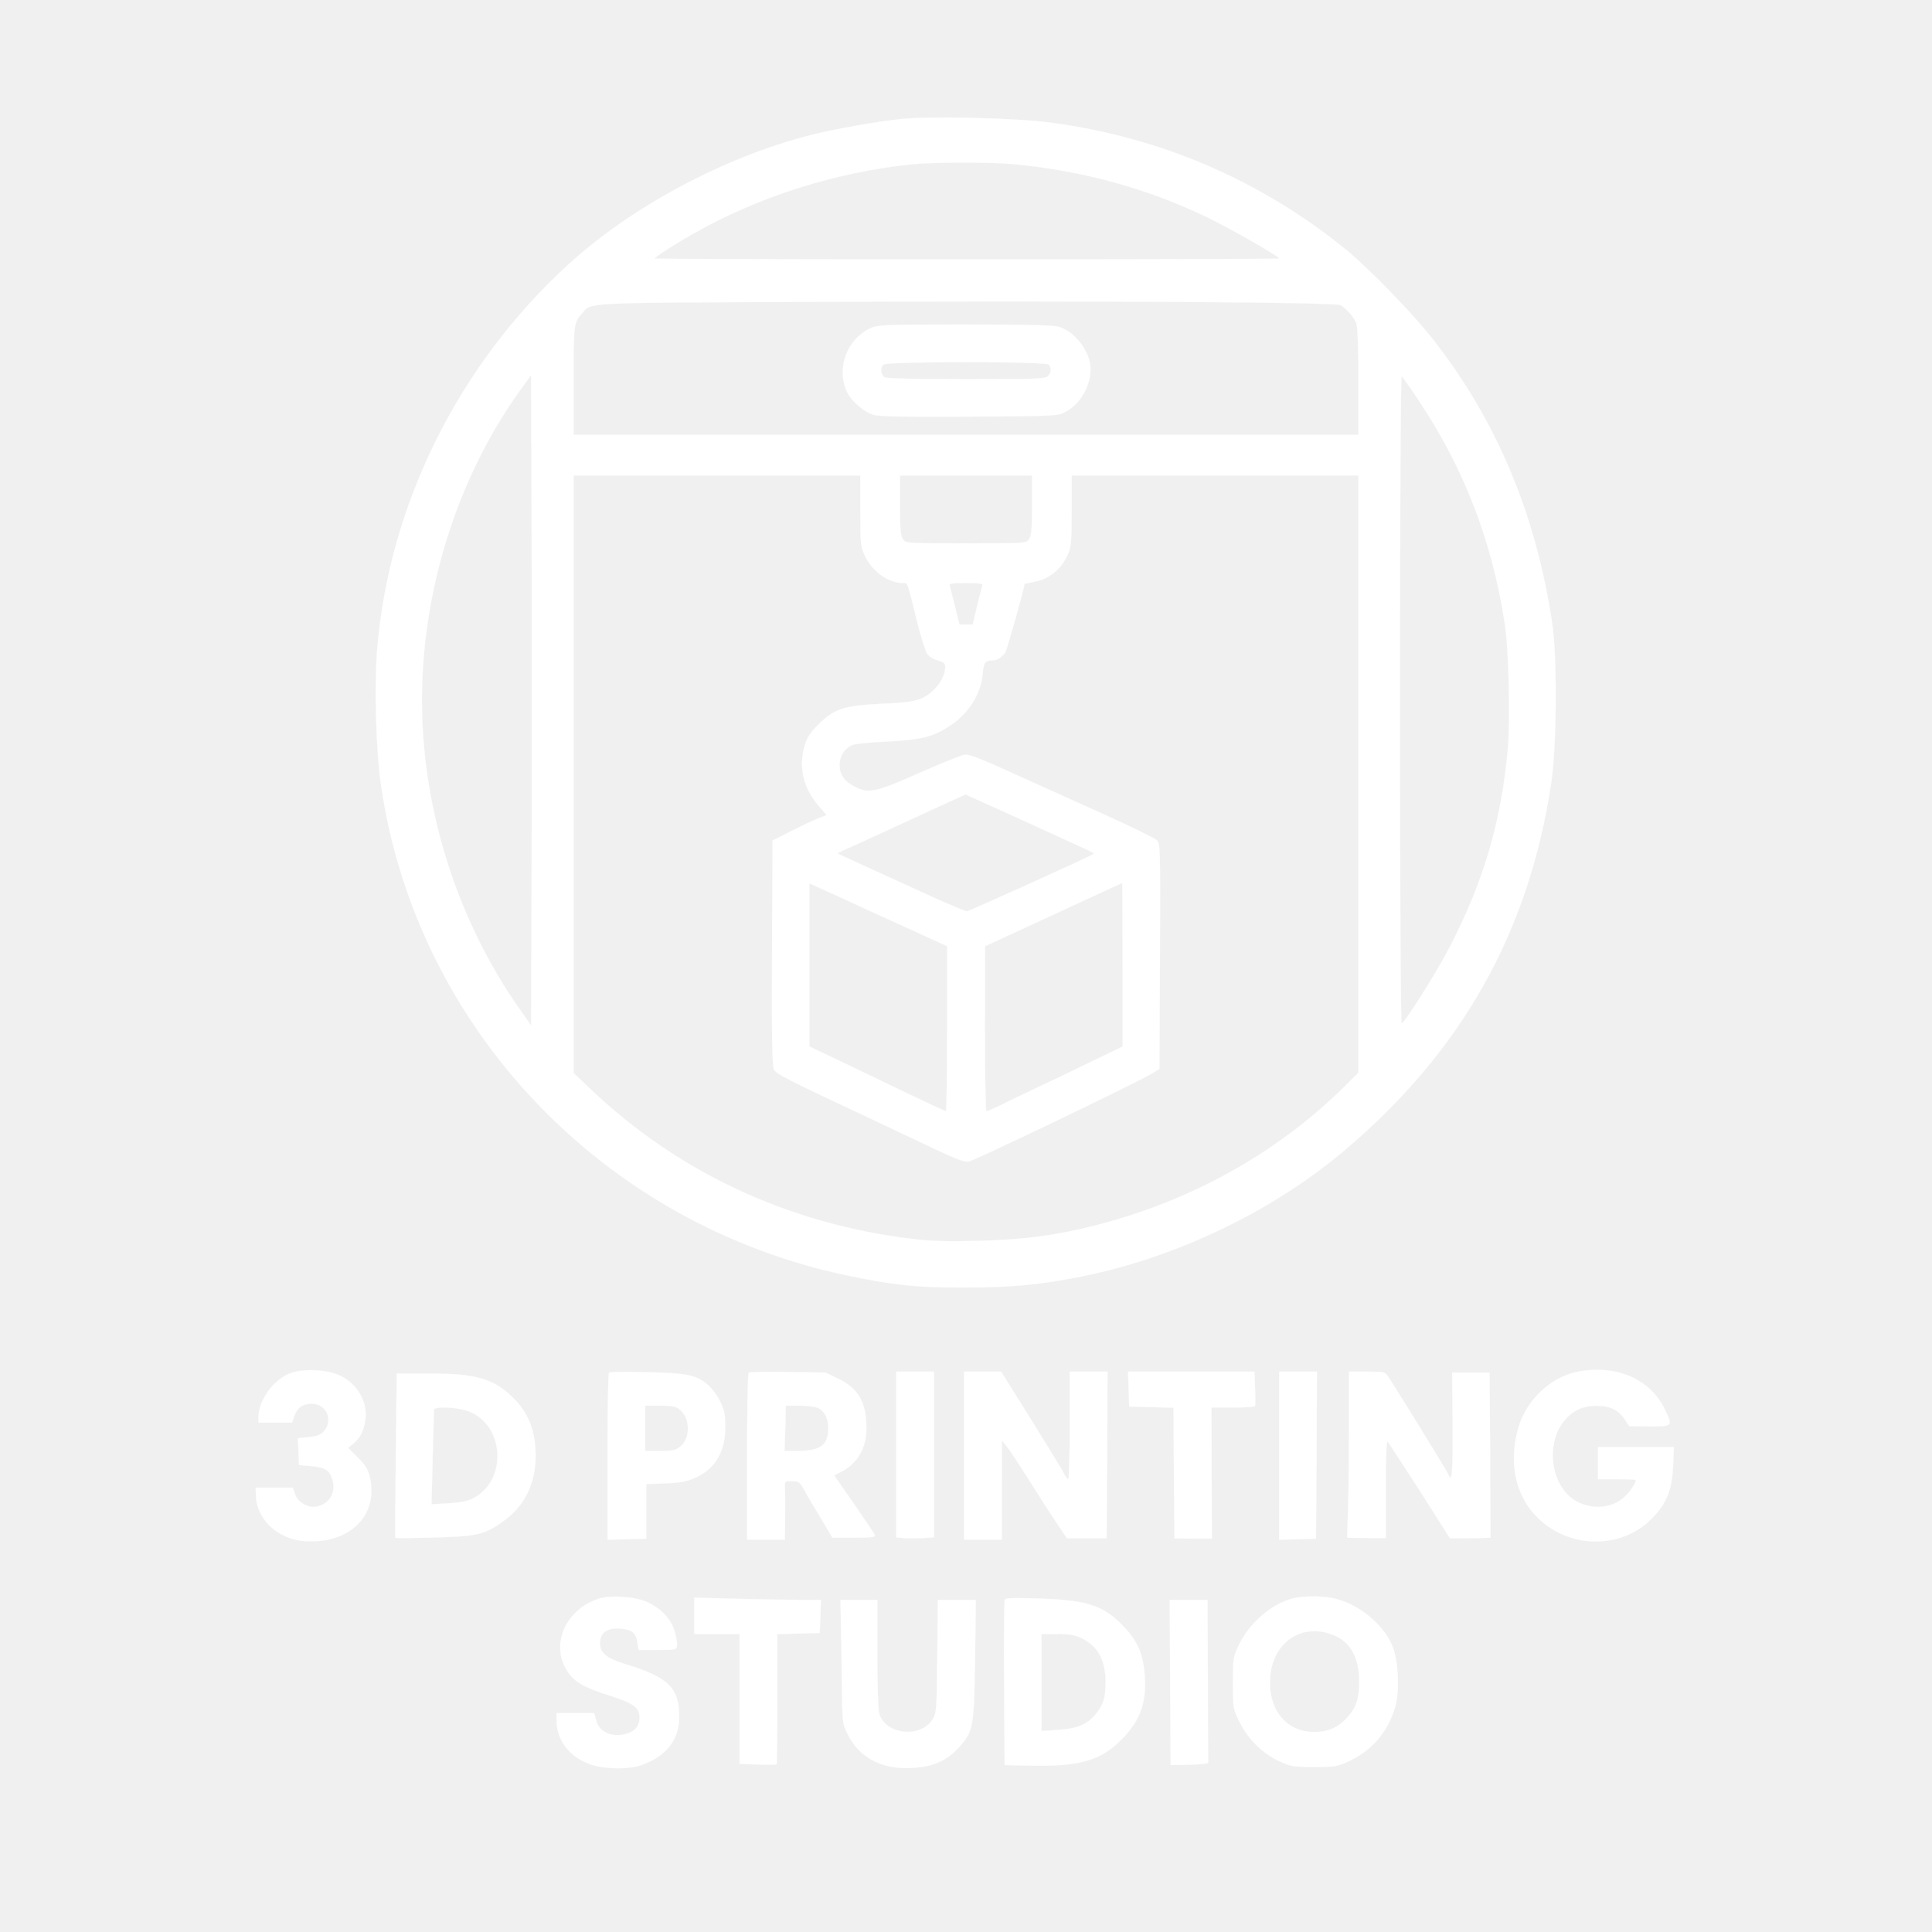
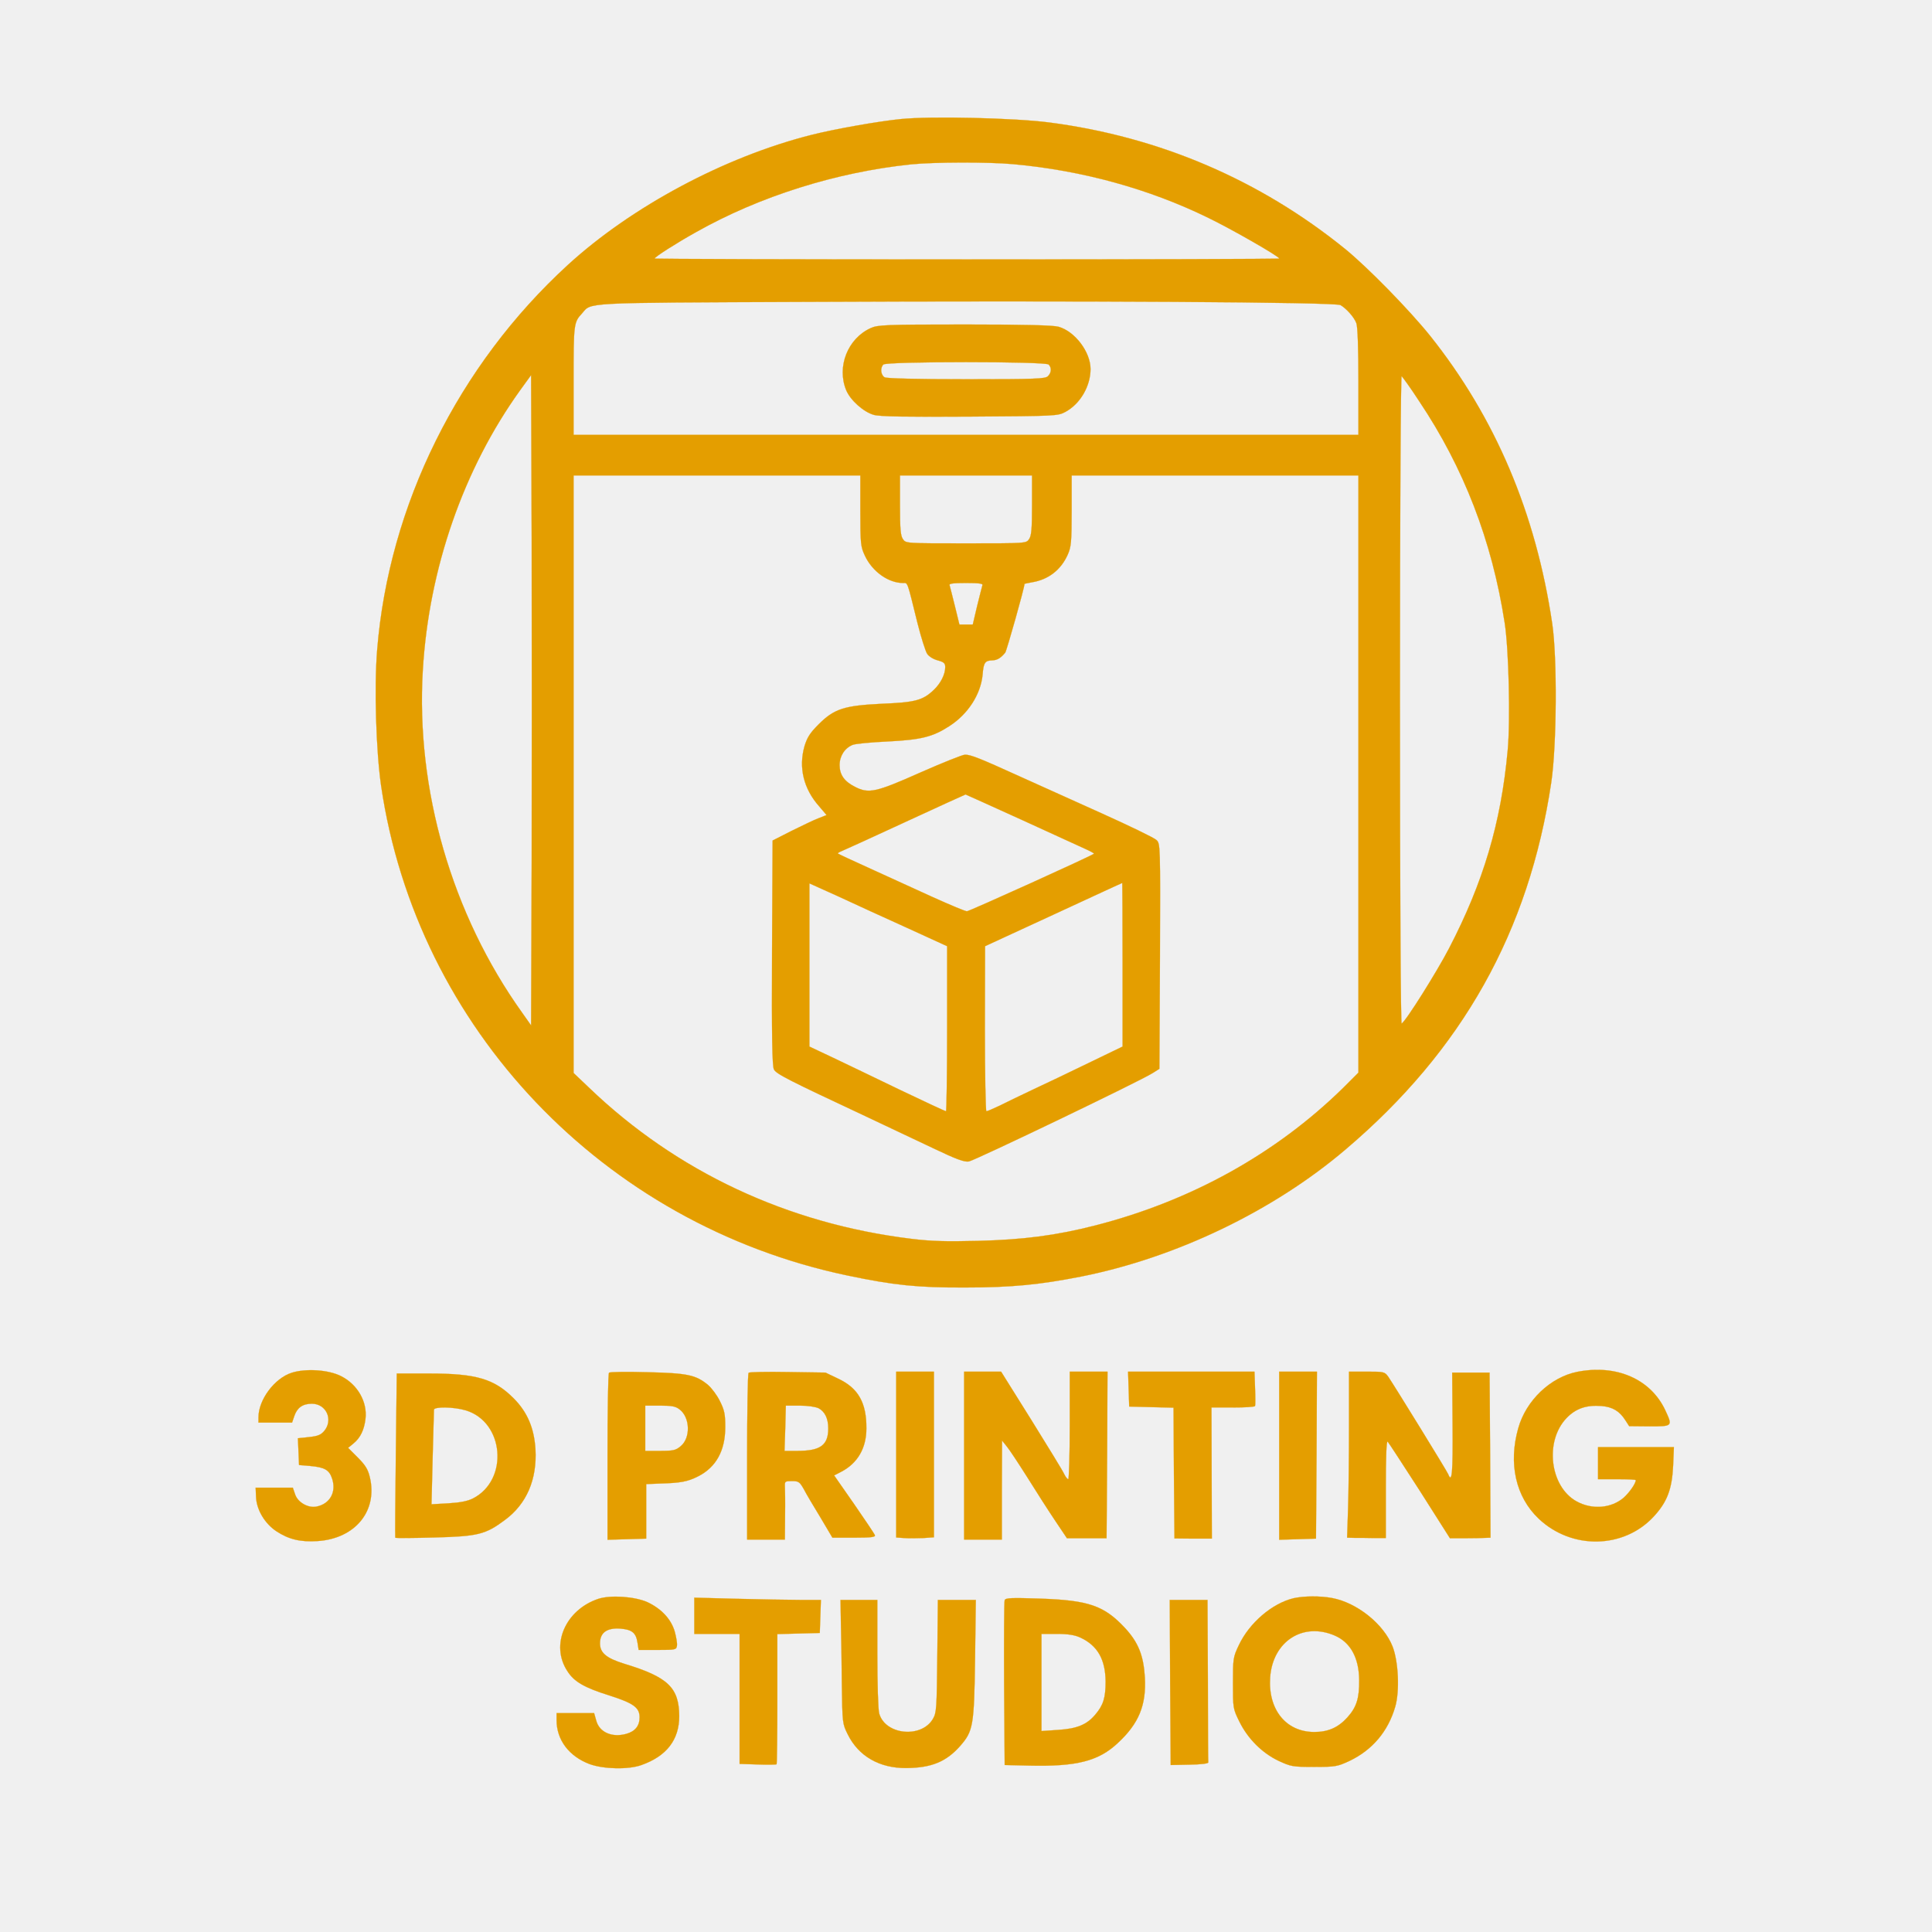
<svg xmlns="http://www.w3.org/2000/svg" version="1.0" width="1024pt" height="1024pt" viewBox="0 0 1024 1024" preserveAspectRatio="xMidYMid meet">
-   <g transform="translate(0,1024) scale(0.1,-0.1)" fill="#ffffff" stroke="#ffffff">
+   <g transform="translate(0,1024) scale(0.1,-0.1)" fill="#E49E00" stroke="#E49E00">
    <path d="M4775 9609 c-121 -12 -356 -54 -474 -84 -460 -116 -953 -380 -1291 -689 -581 -532 -949 -1274 -1011 -2041 -16 -198 -6 -532 21 -720 189 -1285 1177 -2323 2470 -2595 247 -52 374 -65 625 -64 247 0 396 15 615 58 503 100 1019 348 1401 673 620 526 973 1156 1091 1946 29 196 32 661 5 842 -87 587 -302 1092 -647 1525 -110 137 -330 362 -450 460 -453 367 -985 595 -1570 671 -187 24 -628 34 -785 18z m595 -239 c365 -33 721 -131 1035 -285 124 -60 375 -204 375 -215 0 -3 -745 -5 -1655 -5 -910 0 -1655 2 -1655 5 0 8 114 81 218 139 338 191 746 319 1142 360 122 12 406 13 540 1z m1735 -747 c31 -18 73 -65 84 -96 7 -18 11 -135 11 -310 l0 -282 -2080 0 -2080 0 0 288 c0 298 1 309 44 355 54 60 -21 57 1176 62 1468 7 2818 -1 2845 -17z m-4287 -2955 l-3 -863 -48 68 c-373 522 -564 1183 -526 1816 32 538 216 1066 516 1483 l58 80 3 -861 c1 -473 1 -1249 0 -1723z m4705 2444 c235 -351 385 -738 452 -1172 22 -139 31 -519 16 -678 -35 -383 -129 -699 -311 -1049 -64 -123 -228 -385 -251 -398 -5 -4 -9 654 -9 1715 0 1031 4 1719 9 1716 5 -4 48 -63 94 -134z m-2963 -579 c0 -176 2 -191 24 -238 39 -84 124 -145 203 -145 25 0 20 14 76 -213 19 -75 42 -148 51 -162 9 -14 33 -29 56 -35 33 -9 40 -15 40 -36 0 -38 -24 -86 -61 -121 -58 -55 -98 -66 -274 -73 -201 -10 -253 -26 -337 -110 -45 -45 -60 -69 -74 -115 -32 -113 -5 -226 78 -319 l39 -46 -43 -17 c-24 -9 -88 -40 -143 -67 l-100 -51 -3 -595 c-2 -448 1 -601 10 -618 12 -24 75 -56 468 -240 129 -61 303 -143 385 -182 113 -54 157 -70 180 -66 31 5 914 429 975 469 l35 22 3 597 c2 593 2 597 -19 616 -11 11 -143 75 -292 142 -150 68 -346 156 -437 197 -207 94 -255 113 -285 113 -13 0 -120 -43 -238 -95 -236 -105 -273 -113 -346 -75 -56 28 -81 64 -81 115 0 48 27 90 69 107 14 6 98 14 186 18 176 9 238 24 326 81 100 64 167 169 177 273 5 65 13 75 52 76 26 1 45 13 68 41 8 12 102 344 102 364 0 1 18 5 41 9 85 14 152 65 188 146 18 40 21 66 21 233 l0 187 760 0 760 0 0 -1583 0 -1582 -82 -82 c-355 -348 -805 -598 -1312 -728 -207 -53 -380 -76 -626 -82 -166 -4 -246 -2 -350 11 -656 80 -1244 356 -1707 800 l-83 79 0 1583 0 1584 760 0 760 0 0 -187z m910 29 c0 -126 -3 -162 -16 -180 -15 -22 -16 -22 -334 -22 -318 0 -319 0 -334 22 -13 18 -16 54 -16 180 l0 158 350 0 350 0 0 -158z m-263 -424 c-2 -7 -15 -57 -28 -110 l-23 -98 -36 0 -35 0 -24 98 c-13 53 -26 103 -28 110 -4 9 17 12 87 12 70 0 91 -3 87 -12z m210 -1244 c164 -75 317 -145 341 -156 24 -11 42 -21 40 -23 -11 -11 -661 -305 -673 -305 -9 0 -90 34 -181 75 -90 41 -239 109 -331 151 -93 42 -170 78 -172 80 -2 2 7 8 20 13 13 5 166 75 339 155 173 80 316 145 317 145 0 1 135 -60 300 -135z m-609 -572 l212 -97 0 -437 c0 -241 -3 -438 -6 -438 -4 0 -113 51 -243 113 -130 63 -291 140 -358 172 l-123 58 0 433 0 432 153 -69 c83 -39 248 -114 365 -167z m1142 -195 l0 -434 -178 -86 c-99 -48 -230 -111 -293 -140 -63 -30 -143 -68 -178 -86 -36 -17 -68 -31 -73 -31 -4 0 -8 197 -8 438 l1 437 362 167 c199 92 363 168 365 168 1 0 2 -195 2 -433z" />
    <path d="M4615 8501 c-122 -55 -181 -205 -130 -329 22 -53 92 -116 147 -131 31 -9 173 -11 508 -9 458 3 466 3 507 25 78 42 133 136 133 227 0 90 -82 199 -169 224 -27 8 -177 12 -497 12 -423 0 -462 -2 -499 -19z m943 -193 c17 -17 15 -44 -4 -62 -13 -14 -66 -16 -430 -16 -267 0 -422 4 -435 10 -21 12 -25 50 -7 68 17 17 859 17 876 0z" />
    <path d="M1546 2964 c-91 -29 -176 -143 -176 -236 l0 -28 89 0 89 0 12 35 c15 44 44 65 93 65 77 0 115 -86 65 -145 -18 -21 -35 -27 -81 -32 l-58 -6 3 -71 3 -71 60 -5 c76 -7 100 -21 115 -66 24 -71 -10 -134 -81 -149 -45 -10 -101 22 -115 65 l-12 35 -98 0 -99 0 2 -47 c2 -69 46 -143 108 -184 65 -43 128 -58 218 -52 200 13 320 160 277 339 -10 42 -24 64 -64 104 l-51 51 28 23 c37 30 57 72 64 130 11 91 -42 183 -129 227 -66 34 -187 42 -262 18z" />
    <path d="M8360 2969 c-142 -28 -272 -152 -313 -299 -53 -188 -13 -364 108 -479 175 -166 451 -161 610 11 71 77 97 144 103 271 l4 97 -201 0 -201 0 0 -85 0 -85 100 0 c55 0 100 -2 100 -5 0 -18 -34 -66 -64 -93 -66 -57 -169 -65 -251 -19 -141 79 -169 319 -52 441 49 51 105 70 185 64 59 -5 96 -27 127 -76 l20 -31 108 -1 c123 0 123 0 83 86 -77 164 -258 244 -466 203z" />
    <path d="M3228 2964 c-5 -4 -8 -205 -8 -446 l0 -439 103 3 102 3 0 145 0 144 75 3 c107 3 145 10 200 38 95 48 144 136 144 261 0 68 -4 89 -28 137 -15 31 -44 70 -64 87 -65 53 -108 62 -322 67 -107 3 -198 2 -202 -3z m375 -195 c55 -43 58 -150 5 -194 -26 -22 -39 -25 -109 -25 l-79 0 0 120 0 120 79 0 c64 0 83 -4 104 -21z" />
    <path d="M3968 2964 c-5 -4 -8 -205 -8 -446 l0 -438 100 0 100 0 1 128 c1 70 0 139 -1 155 -1 25 1 27 37 27 36 0 41 -4 63 -42 12 -24 52 -91 88 -150 l64 -108 115 0 c89 0 114 3 110 13 -2 7 -52 81 -110 165 l-106 152 37 19 c87 45 134 125 134 230 1 136 -43 214 -150 264 l-67 32 -200 3 c-110 2 -203 0 -207 -4z m371 -188 c33 -18 51 -54 51 -107 0 -89 -42 -119 -162 -119 l-70 0 4 120 3 120 73 0 c44 0 84 -6 101 -14z" />
    <path d="M4750 2531 l0 -440 43 -3 c23 -2 68 -1 100 0 l57 4 0 439 0 439 -100 0 -100 0 0 -439z" />
    <path d="M5110 2525 l0 -445 100 0 100 0 0 263 1 262 24 -30 c14 -16 63 -91 110 -165 46 -74 112 -177 147 -229 l63 -94 105 0 105 0 3 442 2 441 -100 0 -100 0 0 -285 c0 -157 -4 -285 -8 -285 -5 0 -14 12 -21 26 -6 15 -85 143 -173 285 l-162 259 -98 0 -98 0 0 -445z" />
    <path d="M5982 2878 l3 -93 117 -3 118 -3 2 -346 3 -347 99 -1 99 0 -1 348 -1 347 114 0 c63 0 115 3 117 8 2 4 2 46 0 95 l-3 87 -335 0 -335 0 3 -92z" />
    <path d="M6780 2525 l0 -446 98 3 97 3 3 443 2 442 -100 0 -100 0 0 -445z" />
    <path d="M7150 2683 c0 -159 -2 -357 -5 -440 l-5 -153 40 -1 c22 0 68 0 103 -1 l62 0 0 260 c0 167 3 258 10 251 5 -5 81 -122 170 -260 l160 -252 80 0 c44 0 92 1 108 2 l27 1 -2 438 -3 437 -99 0 -99 0 2 -277 c2 -255 -3 -313 -23 -262 -6 16 -286 470 -318 517 -19 26 -22 27 -114 27 l-94 0 0 -287z" />
    <path d="M2098 2528 c-3 -238 -4 -435 -3 -438 2 -3 95 -2 207 1 231 6 271 16 373 92 116 85 172 215 163 376 -7 112 -43 197 -116 270 -103 103 -199 131 -445 131 l-174 0 -5 -432z m370 237 c205 -61 230 -369 39 -467 -30 -15 -68 -22 -131 -26 l-89 -5 6 244 c4 134 7 250 7 257 0 17 104 16 168 -3z" />
    <path d="M3172 1766 c-175 -58 -256 -244 -165 -383 36 -57 91 -88 222 -129 128 -41 161 -64 161 -116 0 -46 -24 -75 -71 -88 -76 -21 -143 9 -159 71 l-11 39 -99 0 -100 0 0 -37 c0 -105 66 -192 175 -233 74 -27 206 -30 275 -5 133 47 200 134 200 259 -1 151 -59 207 -289 277 -97 30 -131 58 -131 109 0 57 37 83 108 78 62 -5 83 -22 91 -75 l6 -38 100 0 c96 0 100 1 103 23 2 12 -4 46 -12 75 -19 65 -70 120 -144 155 -67 30 -194 39 -260 18z" />
    <path d="M6856 1769 c-113 -27 -234 -130 -290 -249 -30 -63 -31 -70 -31 -200 0 -134 0 -136 34 -205 45 -91 120 -166 208 -208 65 -30 74 -32 188 -32 114 0 123 2 188 32 121 58 204 156 242 287 24 82 17 239 -14 319 -47 119 -188 232 -320 257 -64 12 -151 11 -205 -1z m219 -198 c83 -36 128 -118 129 -236 1 -96 -14 -144 -63 -198 -48 -53 -101 -77 -175 -77 -150 0 -246 119 -234 290 14 191 174 294 343 221z" />
    <path d="M3680 1676 l0 -96 120 0 120 0 0 -344 0 -345 96 -3 c53 -2 98 -1 100 1 2 2 4 159 4 347 l0 343 113 3 112 3 3 88 3 87 -108 0 c-59 0 -210 3 -335 6 l-228 6 0 -96z" />
    <path d="M5325 1759 c-3 -8 -4 -207 -3 -444 l3 -430 130 -3 c252 -6 368 24 470 120 111 103 151 200 143 347 -7 116 -34 185 -105 262 -111 119 -192 147 -450 156 -152 5 -183 4 -188 -8z m400 -198 c92 -42 134 -116 135 -234 0 -85 -12 -125 -55 -175 -44 -53 -98 -75 -198 -81 l-87 -6 0 258 0 257 83 0 c58 0 94 -6 122 -19z" />
    <path d="M4457 1638 c2 -68 4 -215 5 -328 3 -202 3 -206 31 -262 57 -116 168 -180 310 -179 133 1 212 33 286 117 69 79 74 106 79 462 l4 312 -101 0 -100 0 -3 -297 c-3 -278 -4 -300 -23 -333 -61 -105 -253 -86 -285 28 -6 21 -10 155 -10 320 l0 282 -97 0 -98 0 2 -122z" />
    <path d="M6202 1323 l3 -438 100 2 c63 1 100 6 99 12 -1 6 -2 202 -2 436 l-2 425 -100 0 -100 0 2 -437z" />
  </g>
</svg>
